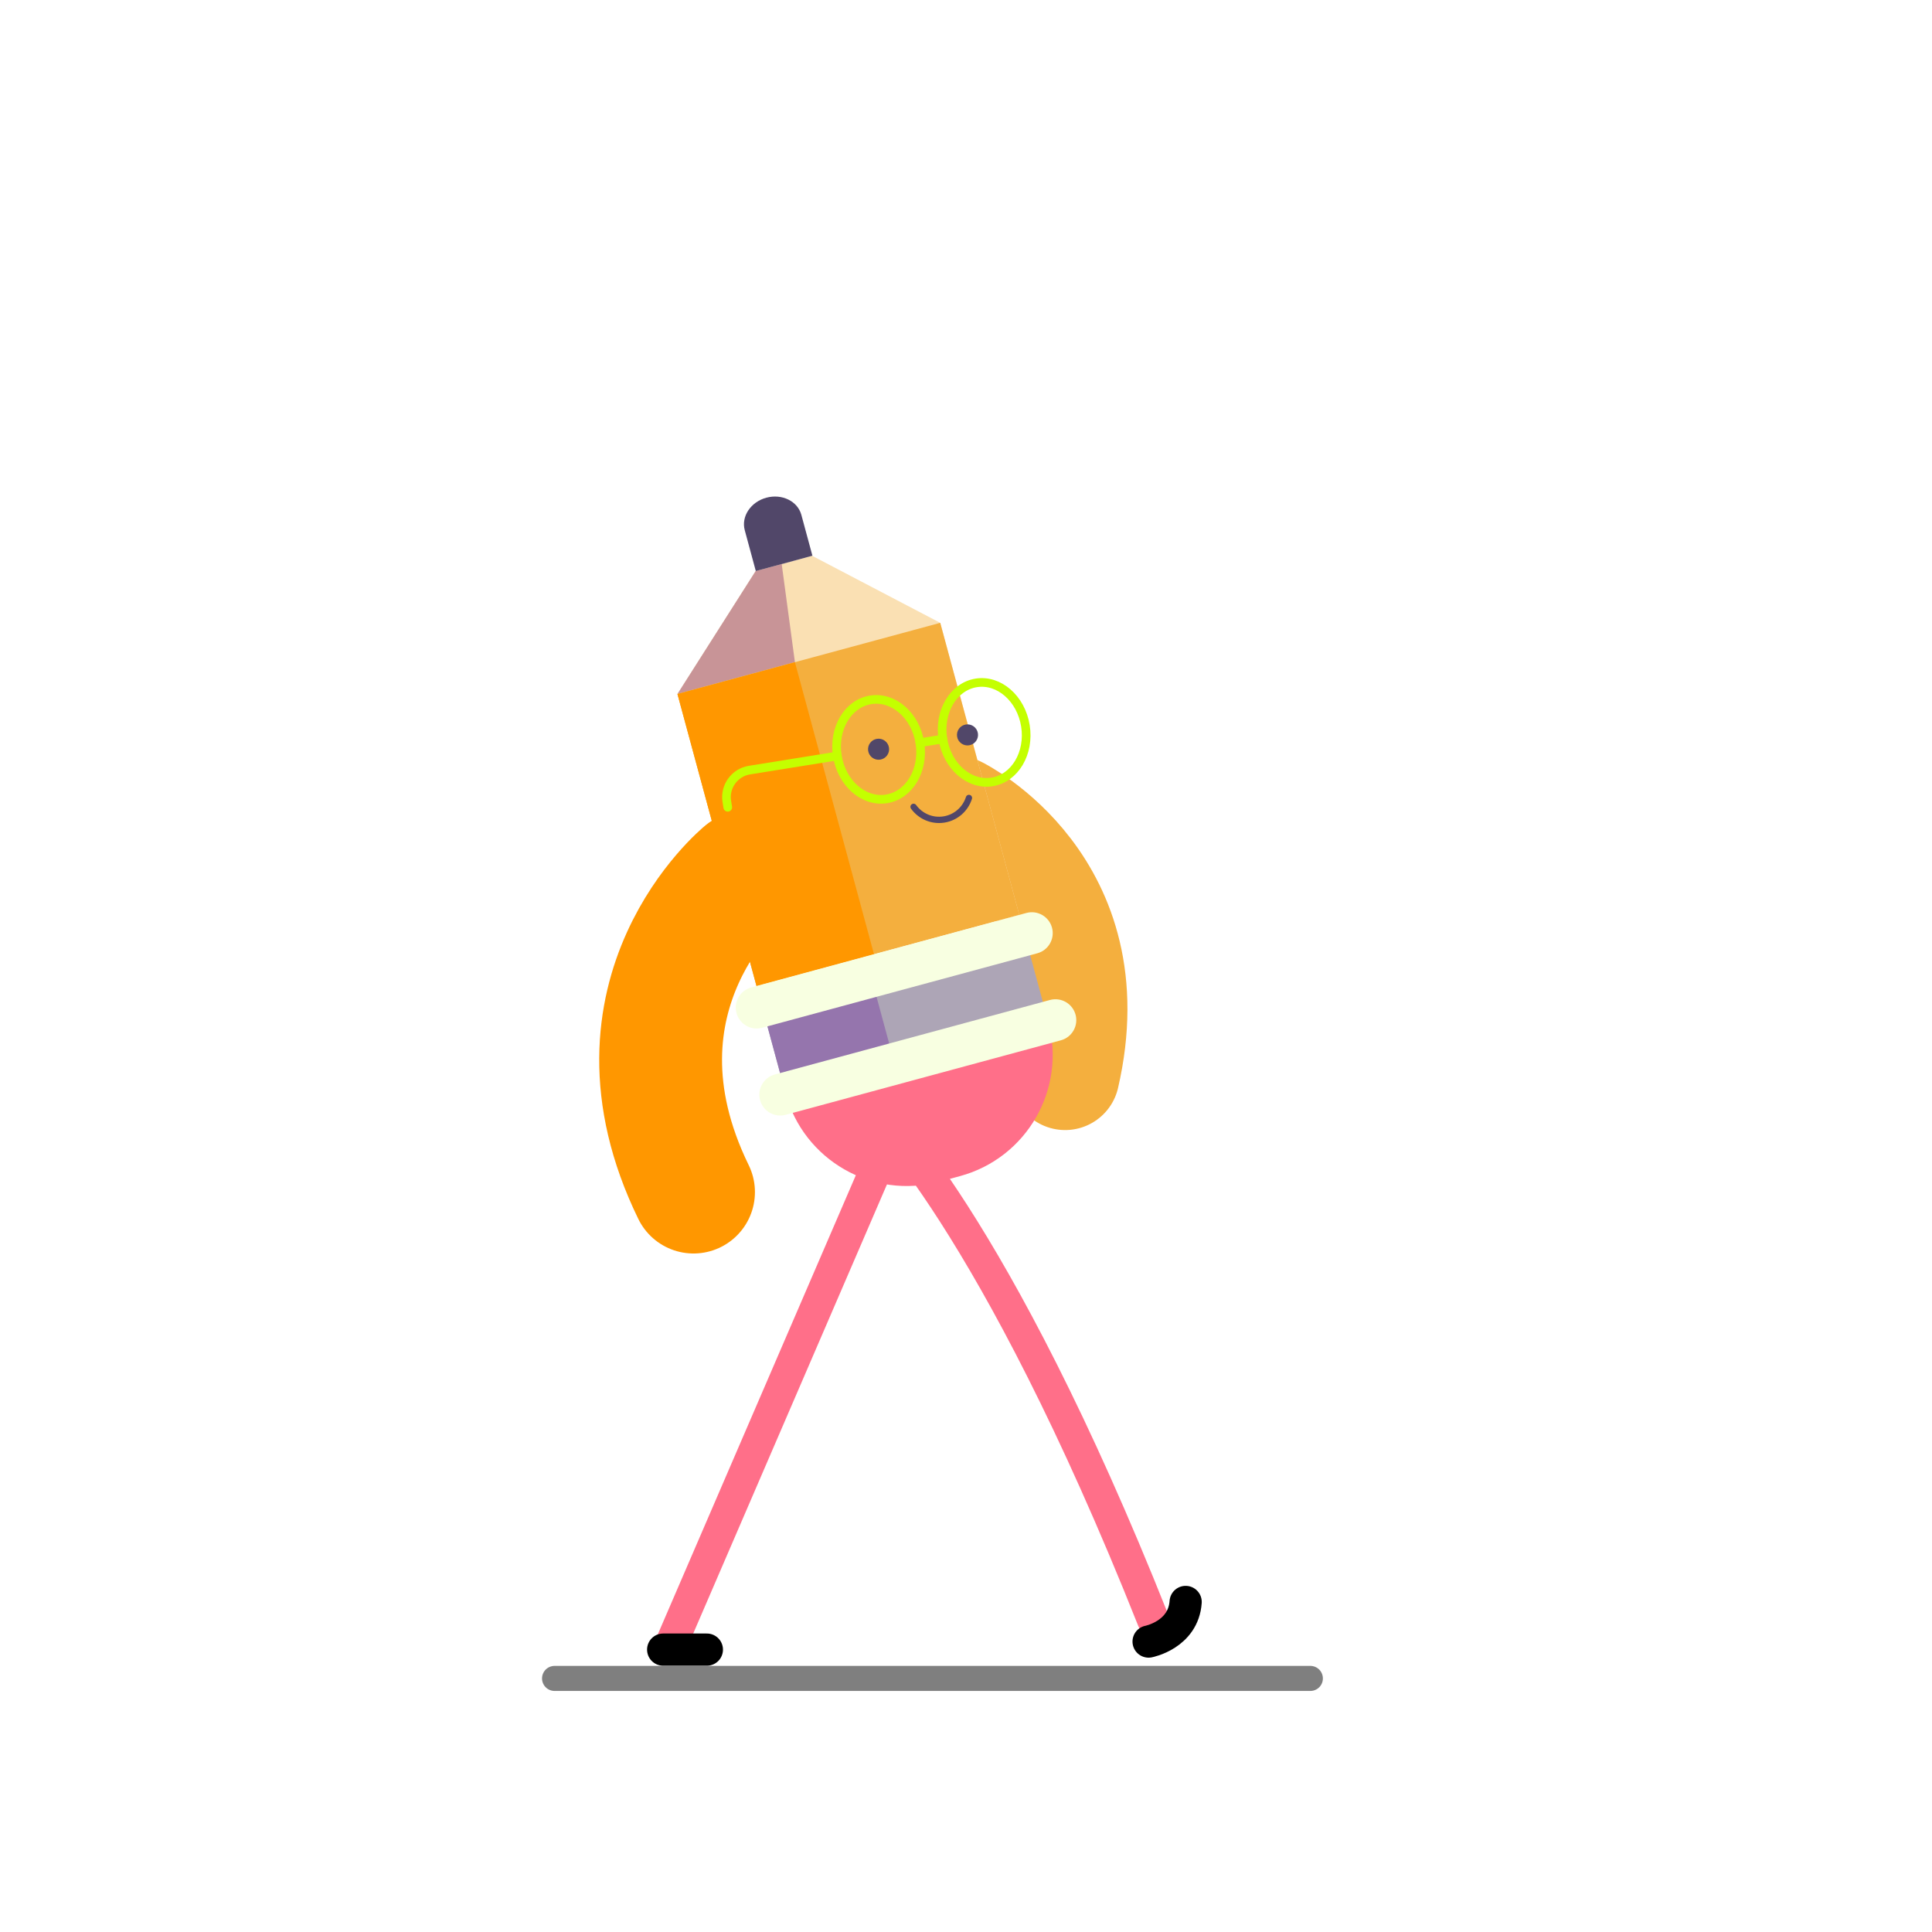
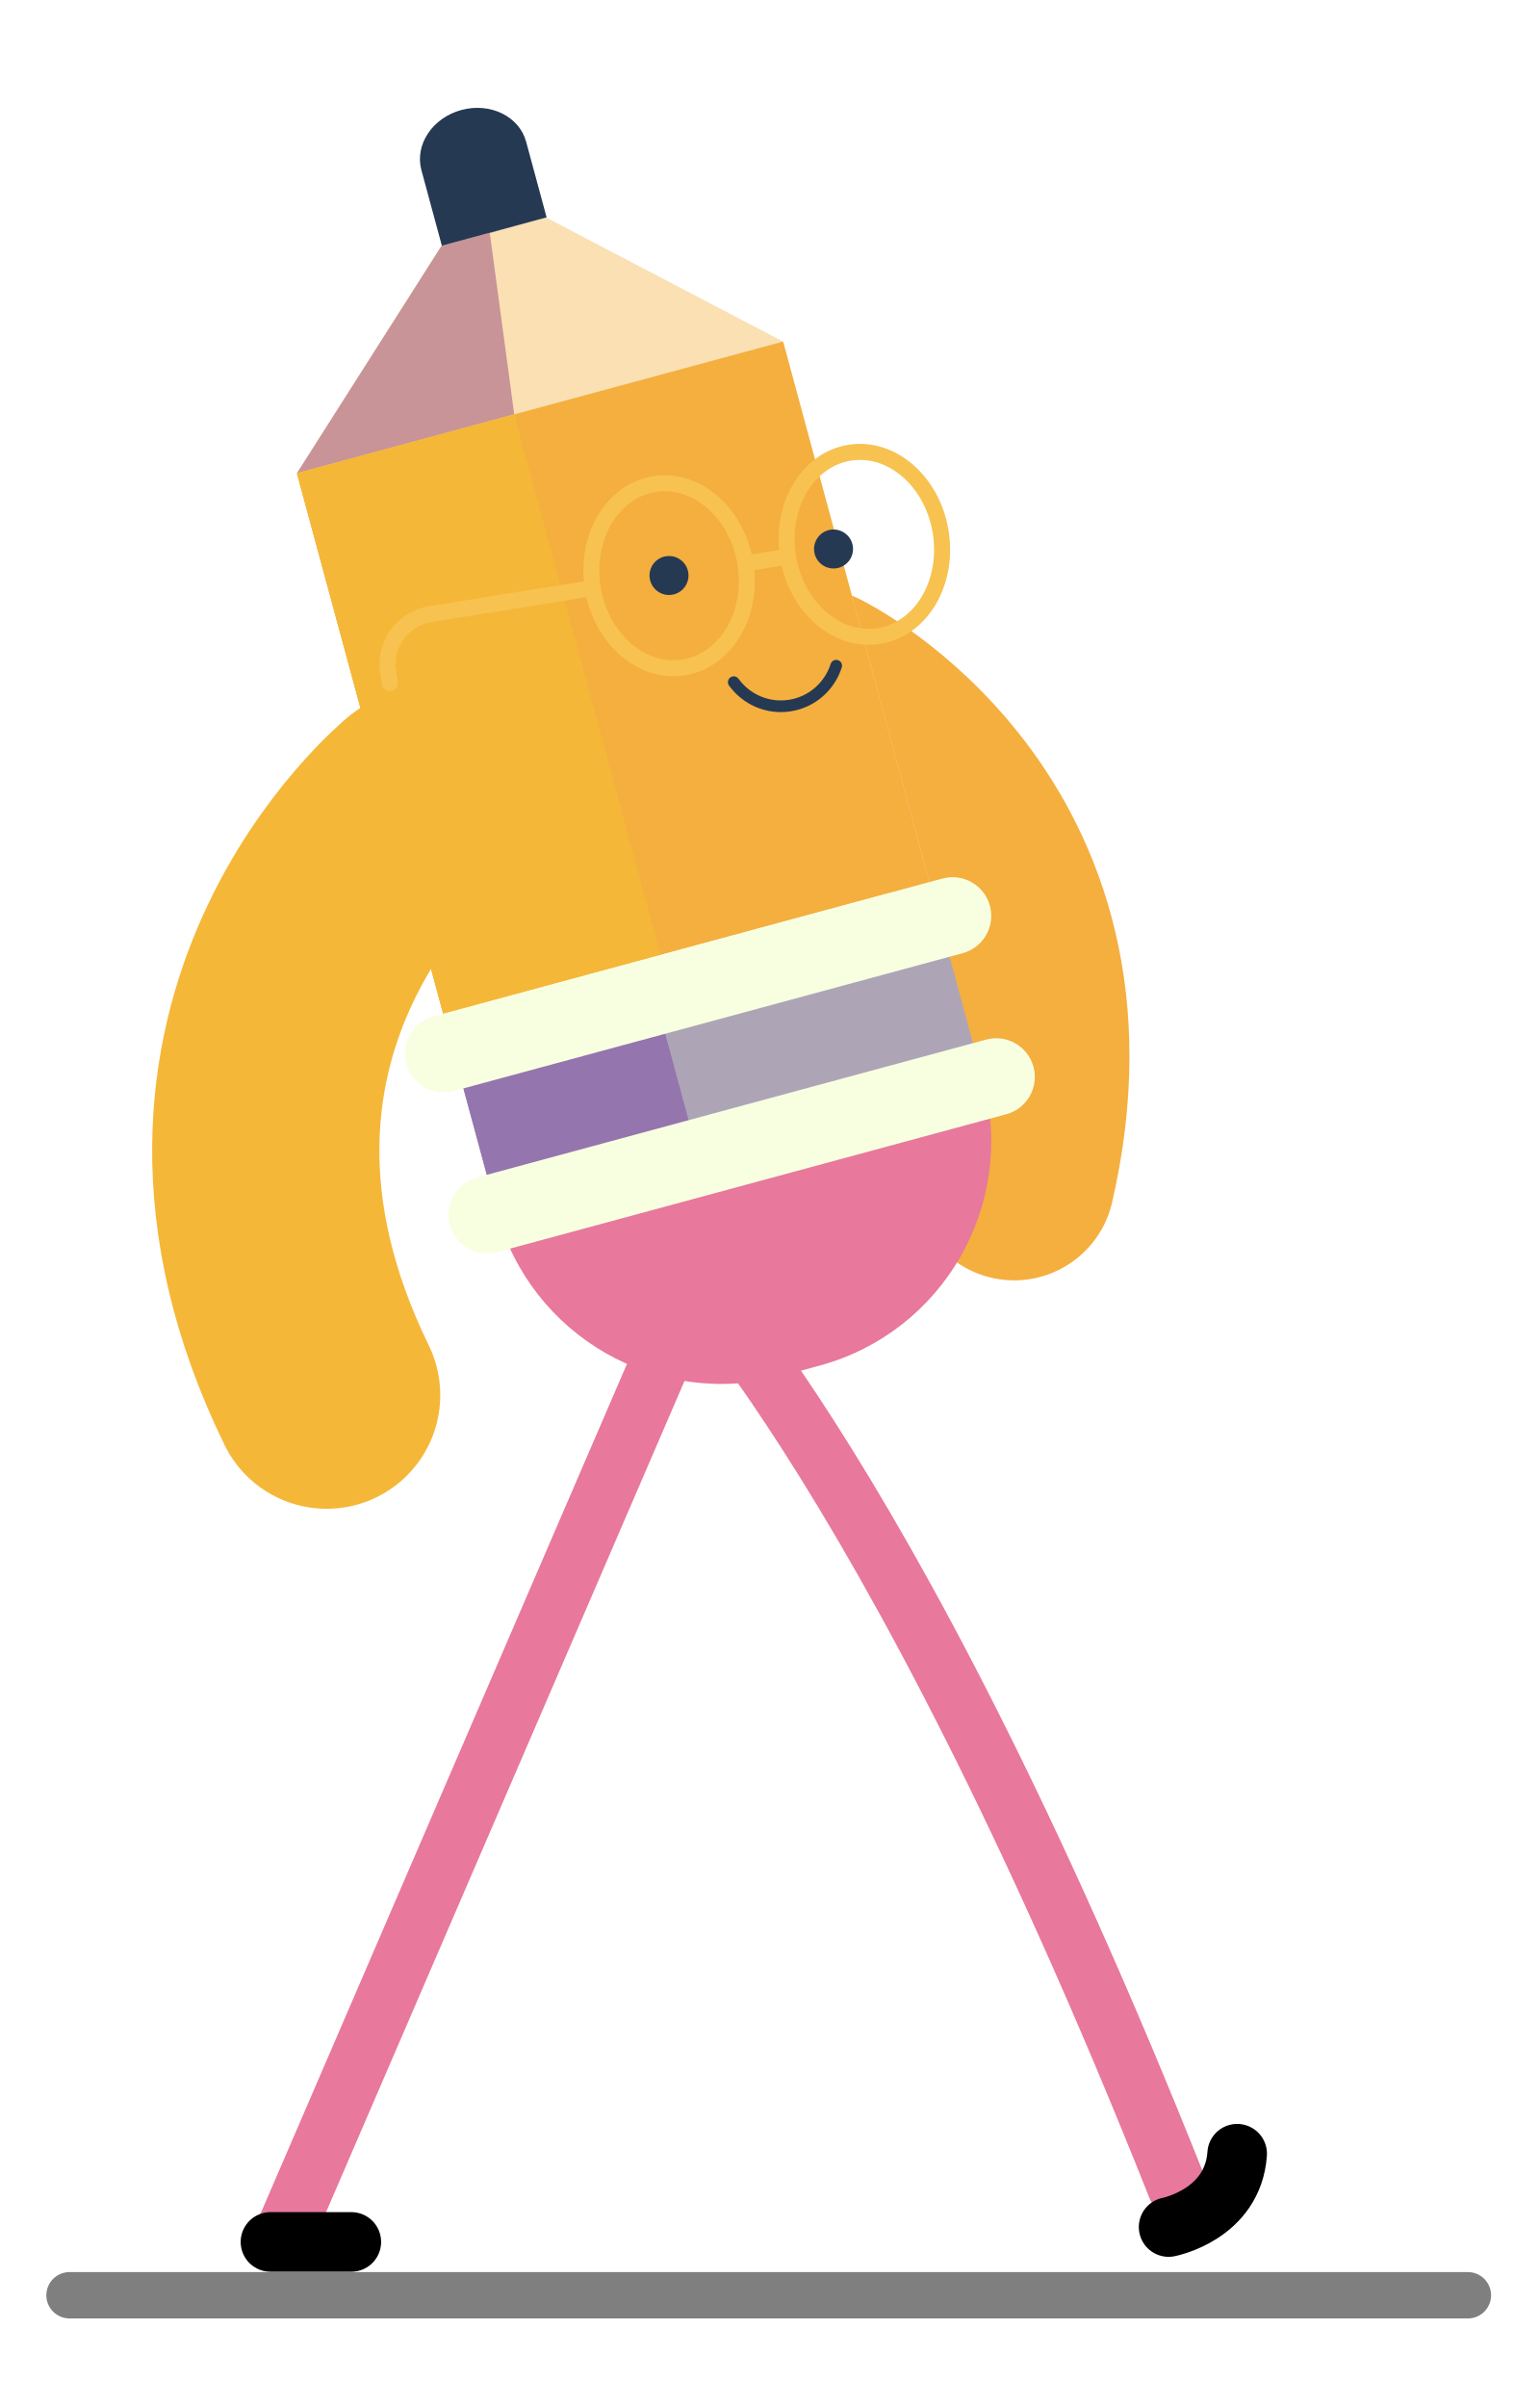
- <svg xmlns="http://www.w3.org/2000/svg" fill="none" height="100%" width="100%" viewBox="0 0 1080 1080">
+ <svg xmlns="http://www.w3.org/2000/svg" fill="none" height="100%" width="100%" viewBox="289 245 465 727">
  <g id="i0">
    <g transform="translate(490.817,473.265)">
      <animateTransform repeatCount="indefinite" type="translate" attributeName="transform" dur="1.268s" begin="0s" calcMode="spline" values="490.817 473.265; 500.817 494.265; 509.817 473.765; 502.817 509.765; 490.88 473.265; 500.817 494.39; 509.817 473.765; 502.817 509.765; 490.817 473.265; 490.817 473.265; 500.817 494.265; 509.817 473.765; 502.817 509.765; 490.88 473.265; 500.817 494.39; 509.817 473.765; 502.817 509.765; 490.817 473.265" keyTimes="0; 0.158; 0.237; 0.368; 0.5; 0.632; 0.737; 0.895; 1; 1; 1; 1; 1; 1; 1; 1; 1; 1" keySplines="0.333 0 0.667 1; 0.333 0 0.667 1; 0.333 0 0.667 1; 0.333 0 0.667 1; 0.333 0 0.667 1; 0.333 0 0.667 1; 0.333 0 0.667 1; 0.333 0 0.667 1; 0 0 1 1; 0.333 0 0.667 1; 0.333 0 0.667 1; 0.333 0 0.667 1; 0.333 0 0.667 1; 0.333 0 0.667 1; 0.333 0 0.667 1; 0.333 0 0.667 1; 0.333 0 0.667 1" fill="freeze" />
      <g transform="rotate(0)">
        <animateTransform repeatCount="indefinite" type="rotate" attributeName="transform" dur="1.268s" begin="0s" calcMode="spline" values="0; 5; 9; 7; 0; 4; 9; 7; 0; 0; 5; 9; 7; 0; 4; 9; 7; 0" keyTimes="0; 0.158; 0.237; 0.368; 0.5; 0.632; 0.737; 0.895; 1; 1; 1; 1; 1; 1; 1; 1; 1; 1" keySplines="0.333 0 0.667 1; 0.333 0 0.667 1; 0.333 0 0.667 1; 0.333 0 0.667 1; 0.333 0 0.667 1; 0.333 0 0.667 1; 0.333 0 0.667 1; 0.333 0 0.667 1; 0.333 0 0.667 1; 0.333 0 0.667 1; 0.333 0 0.667 1; 0.333 0 0.667 1; 0.333 0 0.667 1; 0.333 0 0.667 1; 0.333 0 0.667 1; 0.333 0 0.667 1; 0.333 0 0.667 1" fill="freeze" />
        <g transform="scale(0.44,0.44) translate(-255.057,-448.907)">
          <g transform="matrix(2.273,0,0,2.273,-26.713,754.452)" id="i1">
            <g id="i2" transform="matrix(1,0,0,1,73.867,159.374)">
-               <path d="M64.867,-150.374C64.867,-150.374,-64.867,150.374,-64.867,150.374" stroke-miterlimit="10" stroke-linecap="round" stroke-width="18" stroke="#ff6f89">
+               <path d="M64.867,-150.374C64.867,-150.374,-64.867,150.374,-64.867,150.374" stroke-miterlimit="10" stroke-linecap="round" stroke-width="18" stroke="#e8789c">
                <animate repeatCount="indefinite" attributeName="d" dur="1.268s" begin="0s" calcMode="spline" values="M64.867,-150.374C64.867,-150.374,-64.867,150.374,-64.867,150.374; M64.867,-150.374C64.867,-150.374,229.348,-42.792,21.748,76.266; M64.867,-150.374C64.867,-150.374,266.994,-118.981,83.845,53.015; M64.867,-150.374C64.867,-150.374,234.279,-157.507,134.413,42.272; M64.867,-150.374C64.867,-150.374,168.576,-89.147,170.183,98.091; M64.867,-150.374C64.867,-150.374,138.733,-13.579,202.683,148.591; M64.867,-150.374C64.867,-150.374,181.129,-42.731,135.818,124.196; M64.867,-150.374C64.867,-150.374,181.634,-1.555,86.961,148.134; M64.867,-150.374C64.867,-150.374,92.515,-29.906,-2.158,119.783; M64.867,-150.374C64.867,-150.374,-64.867,150.374,-64.867,150.374" keyTimes="0; 0.211; 0.289; 0.368; 0.447; 0.5; 0.632; 0.737; 0.895; 1" keySplines="0.333 0 0.667 1; 0.333 0 0.667 1; 0.333 0 0.667 1; 0.333 0 0.667 1; 0.333 0 0.667 1; 0.333 0 0.667 1; 0.333 0 0.667 1; 0.333 0 0.667 1; 0.333 0 0.667 1" fill="freeze" />
              </path>
            </g>
          </g>
        </g>
      </g>
    </g>
  </g>
  <g transform="matrix(1,0,0,1,361.714,913.143)" id="i1">
    <g id="i2">
      <path d="M9,9C9,9,33.429,9,33.429,9" stroke-miterlimit="10" stroke-linecap="round" stroke-width="18" stroke="#000000">
        <animate repeatCount="indefinite" attributeName="d" dur="1.268s" begin="0s" calcMode="spline" values="M9,9C9,9,33.429,9,33.429,9; M17.815,-4.157C17.815,-4.157,38.873,1.157,38.873,1.157; M24.732,-11.974C24.732,-11.974,42.7,-1.785,42.7,-1.785; M35.172,-22.305C35.172,-22.305,50.322,-7.673,50.322,-7.673; M46.759,-34.193C46.759,-34.193,59.539,-15.822,59.539,-15.822; M56.5,-41.75C56.5,-41.75,67.929,-21.25,67.929,-21.25; M61.88,-55.806C61.88,-55.806,74.735,-36.083,74.735,-36.083; M63.579,-72.267C63.579,-72.267,79.029,-53.961,79.029,-53.961; M74.75,-84C74.75,-84,91.679,-66.5,91.679,-66.5; M124.25,-71C124.25,-71,150.179,-69.5,150.179,-69.5; M177.25,-53.5C177.25,-53.5,194.572,-51.857,200.929,-58.75; M232.75,-23C232.75,-23,246.286,-24.143,253.929,-35.25; M283.75,8.5C283.75,8.5,296.786,3.857,300.429,-8.25; M194.25,9C194.25,9,203.536,9,218.179,9; M109.25,9.143C109.25,9.143,118.536,9.143,133.179,9.143; M30.25,9.25C30.25,9.25,39.536,9.25,54.179,9.25; M9,9C9,9,33.429,9,33.429,9" keyTimes="0; 0.053; 0.079; 0.105; 0.132; 0.158; 0.184; 0.211; 0.237; 0.289; 0.368; 0.447; 0.5; 0.632; 0.737; 0.895; 1" keySplines="0.333 0 0.833 0.833; 0 0 1 1; 0 0 1 1; 0 0 1 1; 0.167 0.167 0.667 1; 0.333 0 0.833 0.833; 0 0 1 1; 0.167 0.167 0.667 1; 0.333 0 0.667 1; 0.333 0 0.667 1; 0.333 0 0.667 1; 0.333 0 0.667 1; 0.333 0 0.667 1; 0.333 0 0.667 1; 0.333 0 0.667 1; 0.333 0 0.667 1" fill="freeze" />
      </path>
    </g>
  </g>
  <g opacity="0.5" id="i3">
    <g transform="translate(521.25,938.25)">
      <g transform="scale(1,1)">
        <animateTransform repeatCount="indefinite" type="scale" attributeName="transform" dur="1.268s" begin="0s" calcMode="spline" values="1 1; 0.9 1; 1 1; 0.9 1; 1 1" keyTimes="0; 0.263; 0.5; 0.763; 1" keySplines="0.333 0 0.667 1; 0.333 0 0.667 1; 0.333 0 0.667 1; 0.333 0 0.667 1" fill="freeze" />
        <g transform="translate(18.75,-392.25)">
          <g id="i3">
            <path stroke-linecap="round" stroke-width="14" stroke="#000000" fill="#343434" d="M-230,392.25C-230,392.25,192.5,392.25,192.5,392.25" />
          </g>
        </g>
      </g>
    </g>
  </g>
  <g id="i0">
    <g transform="translate(490.817,473.265)">
      <animateTransform repeatCount="indefinite" type="translate" attributeName="transform" dur="1.268s" begin="0s" calcMode="spline" values="490.817 473.265; 500.817 494.265; 509.817 473.765; 502.817 509.765; 490.88 473.265; 500.817 494.39; 509.817 473.765; 502.817 509.765; 490.817 473.265; 490.817 473.265; 500.817 494.265; 509.817 473.765; 502.817 509.765; 490.88 473.265; 500.817 494.39; 509.817 473.765; 502.817 509.765; 490.817 473.265" keyTimes="0; 0.158; 0.237; 0.368; 0.5; 0.632; 0.737; 0.895; 1; 1; 1; 1; 1; 1; 1; 1; 1; 1" keySplines="0.333 0 0.667 1; 0.333 0 0.667 1; 0.333 0 0.667 1; 0.333 0 0.667 1; 0.333 0 0.667 1; 0.333 0 0.667 1; 0.333 0 0.667 1; 0.333 0 0.667 1; 0 0 1 1; 0.333 0 0.667 1; 0.333 0 0.667 1; 0.333 0 0.667 1; 0.333 0 0.667 1; 0.333 0 0.667 1; 0.333 0 0.667 1; 0.333 0 0.667 1; 0.333 0 0.667 1" fill="freeze" />
      <g transform="rotate(0)">
        <animateTransform repeatCount="indefinite" type="rotate" attributeName="transform" dur="1.268s" begin="0s" calcMode="spline" values="0; 5; 9; 7; 0; 4; 9; 7; 0; 0; 5; 9; 7; 0; 4; 9; 7; 0" keyTimes="0; 0.158; 0.237; 0.368; 0.5; 0.632; 0.737; 0.895; 1; 1; 1; 1; 1; 1; 1; 1; 1; 1" keySplines="0.333 0 0.667 1; 0.333 0 0.667 1; 0.333 0 0.667 1; 0.333 0 0.667 1; 0.333 0 0.667 1; 0.333 0 0.667 1; 0.333 0 0.667 1; 0.333 0 0.667 1; 0.333 0 0.667 1; 0.333 0 0.667 1; 0.333 0 0.667 1; 0.333 0 0.667 1; 0.333 0 0.667 1; 0.333 0 0.667 1; 0.333 0 0.667 1; 0.333 0 0.667 1; 0.333 0 0.667 1" fill="freeze" />
        <g transform="scale(0.44,0.44) translate(-255.057,-448.907)">
          <g transform="matrix(-1.528,0.353,0.353,1.528,776.574,-48.015)" id="i1">
            <g id="i2" transform="matrix(1,0,0,1,273,334.428)">
              <path d="M53,-114.428C53,-114.428,-53,-27.858,16.429,114.428" stroke-miterlimit="10" stroke-linecap="round" stroke-width="88" stroke="#f4af3e">
                <animate repeatCount="indefinite" attributeName="d" dur="1.268s" begin="0s" calcMode="spline" values="M53,-114.428C53,-114.428,-53,-27.858,16.429,114.428; M64.132,-113.395C64.132,-113.395,45.234,-4.784,-17.317,107.343; M78.948,-115.741C78.948,-115.741,130.628,-8.182,29.837,111.011; M102.647,-119.659C102.647,-119.659,193.571,-11.192,143.458,109.151; M115.647,-120.659C115.647,-120.659,204.509,-41.999,255.458,63.151; M106.529,-122.026C106.529,-122.026,109.281,-5.461,276.692,37.106; M85.113,-116.609C85.113,-116.609,23.811,26.962,225.498,65.464; M52.969,-107.625C52.969,-107.625,-58.902,16.785,101.969,117.909; M53,-114.428C53,-114.428,-53,-27.858,16.429,114.428" keyTimes="0; 0.158; 0.237; 0.368; 0.5; 0.632; 0.737; 0.895; 1" keySplines="0.333 0 0.667 1; 0.333 0 0.667 1; 0.333 0 0.667 1; 0.333 0 0.667 1; 0.333 0 0.667 1; 0.333 0 0.667 1; 0.333 0 0.667 1; 0.333 0 0.667 1" fill="freeze" />
              </path>
            </g>
          </g>
        </g>
      </g>
    </g>
  </g>
  <g id="i0">
    <g transform="translate(490.817,473.265)">
      <animateTransform repeatCount="indefinite" type="translate" attributeName="transform" dur="1.268s" begin="0s" calcMode="spline" values="490.817 473.265; 500.817 494.265; 509.817 473.765; 502.817 509.765; 490.88 473.265; 500.817 494.39; 509.817 473.765; 502.817 509.765; 490.817 473.265; 490.817 473.265; 500.817 494.265; 509.817 473.765; 502.817 509.765; 490.88 473.265; 500.817 494.39; 509.817 473.765; 502.817 509.765; 490.817 473.265" keyTimes="0; 0.158; 0.237; 0.368; 0.5; 0.632; 0.737; 0.895; 1; 1; 1; 1; 1; 1; 1; 1; 1; 1" keySplines="0.333 0 0.667 1; 0.333 0 0.667 1; 0.333 0 0.667 1; 0.333 0 0.667 1; 0.333 0 0.667 1; 0.333 0 0.667 1; 0.333 0 0.667 1; 0.333 0 0.667 1; 0 0 1 1; 0.333 0 0.667 1; 0.333 0 0.667 1; 0.333 0 0.667 1; 0.333 0 0.667 1; 0.333 0 0.667 1; 0.333 0 0.667 1; 0.333 0 0.667 1; 0.333 0 0.667 1" fill="freeze" />
      <g transform="rotate(0)">
        <animateTransform repeatCount="indefinite" type="rotate" attributeName="transform" dur="1.268s" begin="0s" calcMode="spline" values="0; 5; 9; 7; 0; 4; 9; 7; 0; 0; 5; 9; 7; 0; 4; 9; 7; 0" keyTimes="0; 0.158; 0.237; 0.368; 0.5; 0.632; 0.737; 0.895; 1; 1; 1; 1; 1; 1; 1; 1; 1; 1" keySplines="0.333 0 0.667 1; 0.333 0 0.667 1; 0.333 0 0.667 1; 0.333 0 0.667 1; 0.333 0 0.667 1; 0.333 0 0.667 1; 0.333 0 0.667 1; 0.333 0 0.667 1; 0.333 0 0.667 1; 0.333 0 0.667 1; 0.333 0 0.667 1; 0.333 0 0.667 1; 0.333 0 0.667 1; 0.333 0 0.667 1; 0.333 0 0.667 1; 0.333 0 0.667 1; 0.333 0 0.667 1" fill="freeze" />
        <g transform="scale(0.44,0.44) translate(-255.057,-448.907)">
          <g id="i2" transform="matrix(1,0,0,1,217.404,352.722)">
            <path fill="#fae0b3" d="M-46.049,-273.3C-46.049,-273.3,-117.846,-253.862,-117.846,-253.862C-117.846,-253.862,-217.154,-97.737,-217.154,-97.737C-217.154,-97.737,-116.699,273.3,-116.699,273.3C-116.699,273.3,217.154,182.913,217.154,182.913C217.154,182.913,116.698,-188.124,116.698,-188.124C116.698,-188.124,-46.049,-273.3,-46.049,-273.3Z" />
          </g>
          <g id="i2" transform="matrix(1,0,0,1,85.802,167.204)">
            <path fill="#c89497" d="M46.913,-77.057C46.913,-77.057,85.552,-87.782,85.552,-87.782C85.552,-87.782,13.755,-68.343,13.755,-68.343C13.755,-68.343,-85.552,87.782,-85.552,87.782C-85.552,87.782,63.685,47.378,63.685,47.378C63.685,47.378,46.913,-77.057,46.913,-77.057Z" />
          </g>
          <g id="i2" transform="matrix(1,0,0,1,217.404,395.31)">
            <path fill="#f4af3e" d="M217.154,140.324C217.154,140.324,-116.698,230.712,-116.698,230.712C-116.698,230.712,-217.154,-140.324,-217.154,-140.324C-217.154,-140.324,116.697,-230.712,116.697,-230.712C116.697,-230.712,217.154,140.324,217.154,140.324Z" />
          </g>
          <g id="i2" transform="matrix(1,0,0,1,289.404,661.247)">
            <path fill="#ada5b6" d="M182.021,10.559C182.021,10.559,-151.831,100.947,-151.831,100.947C-151.831,100.947,-182.02,-10.56,-182.02,-10.56C-182.02,-10.56,151.831,-100.948,151.831,-100.948C151.831,-100.948,182.021,10.559,182.021,10.559Z" />
          </g>
          <g id="i2" transform="matrix(1,0,0,1,191.777,687.678)">
            <path fill="#9575ad" d="M84.395,36.991C84.395,36.991,-54.205,74.516,-54.205,74.516C-54.205,74.516,-84.395,-36.991,-84.395,-36.991C-84.395,-36.991,54.205,-74.516,54.205,-74.516C54.205,-74.516,84.395,36.991,84.395,36.991Z" />
          </g>
          <g id="i2" transform="matrix(1,0,0,1,316.015,784.685)">
-             <path fill="#ff6f89" d="M43.074,82.868C43.074,82.868,17.305,89.845,17.305,89.845C-67.771,112.879,-155.409,62.583,-178.442,-22.491C-178.442,-22.491,155.409,-112.879,155.409,-112.879C178.443,-27.804,128.148,59.835,43.074,82.868Z" />
+             <path fill="#e8789c" d="M43.074,82.868C43.074,82.868,17.305,89.845,17.305,89.845C-67.771,112.879,-155.409,62.583,-178.442,-22.491C-178.442,-22.491,155.409,-112.879,155.409,-112.879C178.443,-27.804,128.148,59.835,43.074,82.868Z" />
          </g>
          <g id="i2" transform="matrix(1,0,0,1,125.096,420.302)">
-             <path fill="#ff9700" d="M124.846,165.315C124.846,165.315,-24.392,205.72,-24.392,205.72C-24.392,205.72,-124.846,-165.316,-124.846,-165.316C-124.846,-165.316,24.39,-205.72,24.39,-205.72C24.39,-205.72,124.846,165.315,124.846,165.315Z" />
+             <path fill="#f5b738" d="M124.846,165.315C124.846,165.315,-24.392,205.72,-24.392,205.72C-24.392,205.72,-124.846,-165.316,-124.846,-165.316C-124.846,-165.316,24.39,-205.72,24.39,-205.72C24.39,-205.72,124.846,165.315,124.846,165.315Z" />
          </g>
          <g id="i2" transform="matrix(1,0,0,1,275.687,606.139)">
            <path fill="#f8ffe1" d="M181.735,-21.711C181.735,-21.711,-167.865,72.94,-167.865,72.94C-182.011,76.77,-196.585,68.408,-200.415,54.262C-204.244,40.115,-195.881,25.542,-181.735,21.712C-181.735,21.712,167.865,-72.94,167.865,-72.94C182.011,-76.771,196.584,-68.406,200.415,-54.259C204.244,-40.113,195.882,-25.541,181.735,-21.711Z" />
          </g>
          <g id="i2" transform="matrix(1,0,0,1,305.62,716.697)">
            <path fill="#f8ffe1" d="M181.735,-21.712C181.735,-21.712,-167.865,72.939,-167.865,72.939C-182.011,76.77,-196.585,68.407,-200.415,54.26C-204.244,40.114,-195.881,25.541,-181.735,21.711C-181.735,21.711,167.865,-72.941,167.865,-72.941C182.011,-76.77,196.585,-68.407,200.414,-54.261C204.244,-40.114,195.881,-25.542,181.735,-21.712Z" />
          </g>
          <g id="i2" transform="matrix(1,0,0,1,126.372,49.523)">
-             <path fill="#514769" d="M45.344,29.8C45.344,29.8,-26.579,49.273,-26.579,49.273C-26.579,49.273,-40.628,-2.617,-40.628,-2.617C-45.344,-20.038,-33.067,-38.518,-13.207,-43.896C6.655,-49.273,26.579,-39.511,31.295,-22.089C31.295,-22.089,45.344,29.8,45.344,29.8Z" />
+             <path fill="#263952" d="M45.344,29.8C45.344,29.8,-26.579,49.273,-26.579,49.273C-26.579,49.273,-40.628,-2.617,-40.628,-2.617C-45.344,-20.038,-33.067,-38.518,-13.207,-43.896C6.655,-49.273,26.579,-39.511,31.295,-22.089C31.295,-22.089,45.344,29.8,45.344,29.8Z" />
          </g>
        </g>
      </g>
    </g>
  </g>
  <g id="i0">
    <g transform="translate(490.817,473.265)">
      <animateTransform repeatCount="indefinite" type="translate" attributeName="transform" dur="1.268s" begin="0s" calcMode="spline" values="490.817 473.265; 500.817 494.265; 509.817 473.765; 502.817 509.765; 490.88 473.265; 500.817 494.39; 509.817 473.765; 502.817 509.765; 490.817 473.265; 490.817 473.265; 500.817 494.265; 509.817 473.765; 502.817 509.765; 490.88 473.265; 500.817 494.39; 509.817 473.765; 502.817 509.765; 490.817 473.265" keyTimes="0; 0.158; 0.237; 0.368; 0.5; 0.632; 0.737; 0.895; 1; 1; 1; 1; 1; 1; 1; 1; 1; 1" keySplines="0.333 0 0.667 1; 0.333 0 0.667 1; 0.333 0 0.667 1; 0.333 0 0.667 1; 0.333 0 0.667 1; 0.333 0 0.667 1; 0.333 0 0.667 1; 0.333 0 0.667 1; 0 0 1 1; 0.333 0 0.667 1; 0.333 0 0.667 1; 0.333 0 0.667 1; 0.333 0 0.667 1; 0.333 0 0.667 1; 0.333 0 0.667 1; 0.333 0 0.667 1; 0.333 0 0.667 1" fill="freeze" />
      <g transform="rotate(0)">
        <animateTransform repeatCount="indefinite" type="rotate" attributeName="transform" dur="1.268s" begin="0s" calcMode="spline" values="0; 5; 9; 7; 0; 4; 9; 7; 0; 0; 5; 9; 7; 0; 4; 9; 7; 0" keyTimes="0; 0.158; 0.237; 0.368; 0.5; 0.632; 0.737; 0.895; 1; 1; 1; 1; 1; 1; 1; 1; 1; 1" keySplines="0.333 0 0.667 1; 0.333 0 0.667 1; 0.333 0 0.667 1; 0.333 0 0.667 1; 0.333 0 0.667 1; 0.333 0 0.667 1; 0.333 0 0.667 1; 0.333 0 0.667 1; 0.333 0 0.667 1; 0.333 0 0.667 1; 0.333 0 0.667 1; 0.333 0 0.667 1; 0.333 0 0.667 1; 0.333 0 0.667 1; 0.333 0 0.667 1; 0.333 0 0.667 1; 0.333 0 0.667 1" fill="freeze" />
        <g transform="scale(0.44,0.44) translate(-255.057,-448.907)">
          <g transform="matrix(2.273,0,0,2.198,148.329,683.477)" id="i4">
            <g id="i2" transform="matrix(1,0,0,1,122.899,192.732)">
-               <path d="M-77.899,-147.732C-77.899,-147.732,-11.47,-84.731,77.899,147.732" stroke-miterlimit="10" stroke-linecap="round" stroke-width="18" stroke="#ff6f89">
+               <path d="M-77.899,-147.732C-77.899,-147.732,-11.47,-84.731,77.899,147.732" stroke-miterlimit="10" stroke-linecap="round" stroke-width="18" stroke="#e8789c">
                <animate repeatCount="indefinite" attributeName="d" dur="1.268s" begin="0s" calcMode="spline" values="M-77.899,-147.732C-77.899,-147.732,-11.47,-84.731,77.899,147.732; M-77.111,-146.108C-77.111,-146.108,62.788,-79.786,15.585,138.061; M-76.718,-145.296C-76.718,-145.296,74.199,-44.287,-23.034,151.804; M-74.355,-140.425C-74.355,-140.425,44.534,-23.885,-63.599,147.155; M-74.355,-140.425C-74.355,-140.425,6.682,-59.164,-107.714,127.755; M-74.355,-140.425C-74.355,-140.425,-33.417,-52.94,-159.82,147.988; M-74.355,-140.425C-74.355,-140.425,-109.318,-26.247,-192.32,161.946; M-74.355,-140.425C-74.355,-140.425,28.085,-46.186,-146.268,94.357; M-74.355,-140.425C-74.355,-140.425,149.631,-103.746,-50.932,75.605; M-74.355,-140.425C-74.355,-140.425,64.409,-171.179,43.987,60.431; M-77.899,-147.732C-77.899,-147.732,-11.47,-84.731,77.899,147.732" keyTimes="0; 0.158; 0.237; 0.289; 0.368; 0.447; 0.5; 0.632; 0.737; 0.895; 1" keySplines="0.333 0 0.667 1; 0.333 0 0.667 1; 0.333 0 0.667 1; 0.333 0 0.667 1; 0.333 0 0.667 1; 0.333 0 0.667 1; 0.333 0 0.667 1; 0.333 0 0.667 1; 0.333 0 0.667 1; 0.333 0 0.667 1" fill="freeze" />
              </path>
            </g>
          </g>
        </g>
      </g>
    </g>
  </g>
  <g transform="matrix(1,0,0,1,598.571,853.999)" id="i4">
    <g id="i2" transform="matrix(1,0,0,1,54.857,56.572)">
      <path d="M-11.357,7.072C-11.357,7.072,8.072,3.357,9.357,-15.072" stroke-miterlimit="10" stroke-linecap="round" stroke-width="18" stroke="#000000">
        <animate repeatCount="indefinite" attributeName="d" dur="1.268s" begin="0s" calcMode="spline" values="M-11.357,7.072C-11.357,7.072,8.072,3.357,9.357,-15.072; M-101.857,14.928C-101.857,14.928,-77.428,14.928,-77.428,14.928; M-166.857,11.428C-166.857,11.428,-142.428,11.428,-142.428,11.428; M-198.357,11.357C-198.357,11.357,-173.928,11.357,-173.928,11.357; M-239.357,11.214C-239.357,11.214,-214.928,11.214,-214.928,11.214; M-269.357,11.427C-269.357,11.427,-244.928,11.427,-244.928,11.427; M-282.357,11.354C-282.357,11.354,-257.928,11.354,-257.928,11.354; M-251.857,-42.146C-251.857,-42.146,-238.928,-22.646,-238.928,-22.646; M-198.857,-69.646C-198.857,-69.646,-179.428,-56.146,-179.428,-56.146; M-182.357,-70.646C-182.357,-70.646,-159.928,-67.646,-159.928,-67.646; M-144.857,-56.896C-144.857,-56.896,-122.928,-50.646,-122.928,-50.646; M-114.357,-50.146C-114.357,-50.146,-90.928,-40.646,-90.928,-40.646; M-78.357,-31.146C-78.357,-31.146,-56.928,-40.646,-56.928,-40.646; M-11.357,7.072C-11.357,7.072,8.072,3.357,9.357,-15.072" keyTimes="0; 0.158; 0.237; 0.289; 0.368; 0.447; 0.5; 0.632; 0.711; 0.737; 0.789; 0.842; 0.895; 1" keySplines="0.333 0 0.667 1; 0.333 0 0.667 1; 0.333 0 0.667 1; 0.333 0 0.667 1; 0.333 0 0.667 1; 0.333 0 0.667 1; 0.333 0 0.667 1; 0.333 0 0.667 1; 0.333 0 0.667 1; 0.333 0 0.667 1; 0.333 0 0.667 1; 0.333 0 0.667 1; 0.333 0 0.667 1" fill="freeze" />
      </path>
    </g>
  </g>
  <g id="i0">
    <g transform="translate(490.817,473.265)">
      <animateTransform repeatCount="indefinite" type="translate" attributeName="transform" dur="1.268s" begin="0s" calcMode="spline" values="490.817 473.265; 500.817 494.265; 509.817 473.765; 502.817 509.765; 490.88 473.265; 500.817 494.39; 509.817 473.765; 502.817 509.765; 490.817 473.265; 490.817 473.265; 500.817 494.265; 509.817 473.765; 502.817 509.765; 490.88 473.265; 500.817 494.39; 509.817 473.765; 502.817 509.765; 490.817 473.265" keyTimes="0; 0.158; 0.237; 0.368; 0.5; 0.632; 0.737; 0.895; 1; 1; 1; 1; 1; 1; 1; 1; 1; 1" keySplines="0.333 0 0.667 1; 0.333 0 0.667 1; 0.333 0 0.667 1; 0.333 0 0.667 1; 0.333 0 0.667 1; 0.333 0 0.667 1; 0.333 0 0.667 1; 0.333 0 0.667 1; 0 0 1 1; 0.333 0 0.667 1; 0.333 0 0.667 1; 0.333 0 0.667 1; 0.333 0 0.667 1; 0.333 0 0.667 1; 0.333 0 0.667 1; 0.333 0 0.667 1; 0.333 0 0.667 1" fill="freeze" />
      <g transform="rotate(0)">
        <animateTransform repeatCount="indefinite" type="rotate" attributeName="transform" dur="1.268s" begin="0s" calcMode="spline" values="0; 5; 9; 7; 0; 4; 9; 7; 0; 0; 5; 9; 7; 0; 4; 9; 7; 0" keyTimes="0; 0.158; 0.237; 0.368; 0.5; 0.632; 0.737; 0.895; 1; 1; 1; 1; 1; 1; 1; 1; 1; 1" keySplines="0.333 0 0.667 1; 0.333 0 0.667 1; 0.333 0 0.667 1; 0.333 0 0.667 1; 0.333 0 0.667 1; 0.333 0 0.667 1; 0.333 0 0.667 1; 0.333 0 0.667 1; 0.333 0 0.667 1; 0.333 0 0.667 1; 0.333 0 0.667 1; 0.333 0 0.667 1; 0.333 0 0.667 1; 0.333 0 0.667 1; 0.333 0 0.667 1; 0.333 0 0.667 1; 0.333 0 0.667 1" fill="freeze" />
        <g transform="scale(0.44,0.44) translate(-255.057,-448.907)">
          <g transform="matrix(1.773,0,0,1.773,-492.486,91.989)" id="i4">
            <g id="i2" transform="matrix(1,0,0,1,273,334.428)">
-               <path d="M53,-114.428C53,-114.428,-53,-27.858,16.429,114.428" stroke-miterlimit="10" stroke-linecap="round" stroke-width="88" stroke="#ff9700">
+               <path d="M53,-114.428C53,-114.428,-53,-27.858,16.429,114.428" stroke-miterlimit="10" stroke-linecap="round" stroke-width="88" stroke="#f5b738">
                <animate repeatCount="indefinite" attributeName="d" dur="1.268s" begin="0s" calcMode="spline" values="M53,-114.428C53,-114.428,-53,-27.858,16.429,114.428; M64.132,-113.395C64.132,-113.395,45.234,-4.784,-17.317,107.343; M78.948,-115.741C78.948,-115.741,130.628,-8.182,29.837,111.011; M102.647,-119.659C102.647,-119.659,193.571,-11.192,143.458,109.151; M115.647,-120.659C115.647,-120.659,204.509,-41.999,255.458,63.151; M106.529,-122.026C106.529,-122.026,109.281,-5.461,276.692,37.106; M85.113,-116.609C85.113,-116.609,23.811,26.962,225.498,65.464; M52.969,-107.625C52.969,-107.625,-58.902,16.785,101.969,117.909; M53,-114.428C53,-114.428,-53,-27.858,16.429,114.428" keyTimes="0; 0.158; 0.237; 0.368; 0.5; 0.632; 0.737; 0.895; 1" keySplines="0.333 0 0.667 1; 0.333 0 0.667 1; 0.333 0 0.667 1; 0.333 0 0.667 1; 0.333 0 0.667 1; 0.333 0 0.667 1; 0.333 0 0.667 1; 0.333 0 0.667 1" fill="freeze" />
              </path>
            </g>
          </g>
        </g>
      </g>
    </g>
  </g>
  <g id="i0">
    <g transform="translate(490.817,473.265)">
      <animateTransform repeatCount="indefinite" type="translate" attributeName="transform" dur="1.268s" begin="0s" calcMode="spline" values="490.817 473.265; 500.817 494.265; 509.817 473.765; 502.817 509.765; 490.88 473.265; 500.817 494.39; 509.817 473.765; 502.817 509.765; 490.817 473.265; 490.817 473.265; 500.817 494.265; 509.817 473.765; 502.817 509.765; 490.88 473.265; 500.817 494.39; 509.817 473.765; 502.817 509.765; 490.817 473.265" keyTimes="0; 0.158; 0.237; 0.368; 0.5; 0.632; 0.737; 0.895; 1; 1; 1; 1; 1; 1; 1; 1; 1; 1" keySplines="0.333 0 0.667 1; 0.333 0 0.667 1; 0.333 0 0.667 1; 0.333 0 0.667 1; 0.333 0 0.667 1; 0.333 0 0.667 1; 0.333 0 0.667 1; 0.333 0 0.667 1; 0 0 1 1; 0.333 0 0.667 1; 0.333 0 0.667 1; 0.333 0 0.667 1; 0.333 0 0.667 1; 0.333 0 0.667 1; 0.333 0 0.667 1; 0.333 0 0.667 1; 0.333 0 0.667 1" fill="freeze" />
      <g transform="rotate(0)">
        <animateTransform repeatCount="indefinite" type="rotate" attributeName="transform" dur="1.268s" begin="0s" calcMode="spline" values="0; 5; 9; 7; 0; 4; 9; 7; 0; 0; 5; 9; 7; 0; 4; 9; 7; 0" keyTimes="0; 0.158; 0.237; 0.368; 0.5; 0.632; 0.737; 0.895; 1; 1; 1; 1; 1; 1; 1; 1; 1; 1" keySplines="0.333 0 0.667 1; 0.333 0 0.667 1; 0.333 0 0.667 1; 0.333 0 0.667 1; 0.333 0 0.667 1; 0.333 0 0.667 1; 0.333 0 0.667 1; 0.333 0 0.667 1; 0.333 0 0.667 1; 0.333 0 0.667 1; 0.333 0 0.667 1; 0.333 0 0.667 1; 0.333 0 0.667 1; 0.333 0 0.667 1; 0.333 0 0.667 1; 0.333 0 0.667 1; 0.333 0 0.667 1" fill="freeze" />
        <g transform="scale(0.44,0.44) translate(-255.057,-448.907)">
          <g transform="matrix(0.995,0.105,-0.105,0.995,284.375,357.863)" id="i5">
            <g id="i2" transform="matrix(1,0,0,1,54.37,37.291)">
-               <path stroke-linejoin="round" stroke-linecap="round" stroke-width="8" stroke="#514769" d="M-34.37,1.32C-24.626,12.17,-9.297,17.291,5.74,13.22C20.778,9.149,31.43,-3.006,34.37,-17.29" />
+               <path stroke-linejoin="round" stroke-linecap="round" stroke-width="8" stroke="#263952" d="M-34.37,1.32C-24.626,12.17,-9.297,17.291,5.74,13.22C20.778,9.149,31.43,-3.006,34.37,-17.29" />
            </g>
          </g>
        </g>
      </g>
    </g>
  </g>
  <g id="i0">
    <g transform="translate(490.817,473.265)">
      <animateTransform repeatCount="indefinite" type="translate" attributeName="transform" dur="1.268s" begin="0s" calcMode="spline" values="490.817 473.265; 500.817 494.265; 509.817 473.765; 502.817 509.765; 490.88 473.265; 500.817 494.39; 509.817 473.765; 502.817 509.765; 490.817 473.265; 490.817 473.265; 500.817 494.265; 509.817 473.765; 502.817 509.765; 490.88 473.265; 500.817 494.39; 509.817 473.765; 502.817 509.765; 490.817 473.265" keyTimes="0; 0.158; 0.237; 0.368; 0.5; 0.632; 0.737; 0.895; 1; 1; 1; 1; 1; 1; 1; 1; 1; 1" keySplines="0.333 0 0.667 1; 0.333 0 0.667 1; 0.333 0 0.667 1; 0.333 0 0.667 1; 0.333 0 0.667 1; 0.333 0 0.667 1; 0.333 0 0.667 1; 0.333 0 0.667 1; 0 0 1 1; 0.333 0 0.667 1; 0.333 0 0.667 1; 0.333 0 0.667 1; 0.333 0 0.667 1; 0.333 0 0.667 1; 0.333 0 0.667 1; 0.333 0 0.667 1; 0.333 0 0.667 1" fill="freeze" />
      <g transform="rotate(0)">
        <animateTransform repeatCount="indefinite" type="rotate" attributeName="transform" dur="1.268s" begin="0s" calcMode="spline" values="0; 5; 9; 7; 0; 4; 9; 7; 0; 0; 5; 9; 7; 0; 4; 9; 7; 0" keyTimes="0; 0.158; 0.237; 0.368; 0.5; 0.632; 0.737; 0.895; 1; 1; 1; 1; 1; 1; 1; 1; 1; 1" keySplines="0.333 0 0.667 1; 0.333 0 0.667 1; 0.333 0 0.667 1; 0.333 0 0.667 1; 0.333 0 0.667 1; 0.333 0 0.667 1; 0.333 0 0.667 1; 0.333 0 0.667 1; 0.333 0 0.667 1; 0.333 0 0.667 1; 0.333 0 0.667 1; 0.333 0 0.667 1; 0.333 0 0.667 1; 0.333 0 0.667 1; 0.333 0 0.667 1; 0.333 0 0.667 1; 0.333 0 0.667 1" fill="freeze" />
        <g transform="scale(0.44,0.44) translate(-255.057,-448.907)">
          <g id="i4">
            <g transform="translate(255.764,325.173) rotate(6)">
              <g transform="scale(1,1)">
                <animateTransform repeatCount="indefinite" type="scale" attributeName="transform" dur="1.268s" begin="0s" calcMode="spline" values="1 1; 1 1; 1 0.33; 1 1; 1 1" keyTimes="0; 0.289; 0.395; 0.5; 1" keySplines="0 0 1 1; 0.333 0 0.667 1; 0.333 0 0.667 1; 0 0 1 1" fill="freeze" />
                <g transform="translate(-15.098,-15.099)">
                  <g id="i2" transform="matrix(1,0,0,1,15.098,15.099)">
-                     <path fill="#514769" d="M-12.916,3.497C-14.848,-3.637,-10.631,-10.985,-3.498,-12.916C3.637,-14.848,10.987,-10.631,12.918,-3.498C14.849,3.637,10.631,10.985,3.497,12.916C-3.636,14.848,-10.984,10.63,-12.916,3.497Z" />
+                     <path fill="#263952" d="M-12.916,3.497C-14.848,-3.637,-10.631,-10.985,-3.498,-12.916C3.637,-14.848,10.987,-10.631,12.918,-3.498C14.849,3.637,10.631,10.985,3.497,12.916C-3.636,14.848,-10.984,10.63,-12.916,3.497Z" />
                  </g>
                </g>
              </g>
            </g>
          </g>
        </g>
      </g>
    </g>
  </g>
  <g id="i0">
    <g transform="translate(490.817,473.265)">
      <animateTransform repeatCount="indefinite" type="translate" attributeName="transform" dur="1.268s" begin="0s" calcMode="spline" values="490.817 473.265; 500.817 494.265; 509.817 473.765; 502.817 509.765; 490.88 473.265; 500.817 494.39; 509.817 473.765; 502.817 509.765; 490.817 473.265; 490.817 473.265; 500.817 494.265; 509.817 473.765; 502.817 509.765; 490.88 473.265; 500.817 494.39; 509.817 473.765; 502.817 509.765; 490.817 473.265" keyTimes="0; 0.158; 0.237; 0.368; 0.5; 0.632; 0.737; 0.895; 1; 1; 1; 1; 1; 1; 1; 1; 1; 1" keySplines="0.333 0 0.667 1; 0.333 0 0.667 1; 0.333 0 0.667 1; 0.333 0 0.667 1; 0.333 0 0.667 1; 0.333 0 0.667 1; 0.333 0 0.667 1; 0.333 0 0.667 1; 0 0 1 1; 0.333 0 0.667 1; 0.333 0 0.667 1; 0.333 0 0.667 1; 0.333 0 0.667 1; 0.333 0 0.667 1; 0.333 0 0.667 1; 0.333 0 0.667 1; 0.333 0 0.667 1" fill="freeze" />
      <g transform="rotate(0)">
        <animateTransform repeatCount="indefinite" type="rotate" attributeName="transform" dur="1.268s" begin="0s" calcMode="spline" values="0; 5; 9; 7; 0; 4; 9; 7; 0; 0; 5; 9; 7; 0; 4; 9; 7; 0" keyTimes="0; 0.158; 0.237; 0.368; 0.5; 0.632; 0.737; 0.895; 1; 1; 1; 1; 1; 1; 1; 1; 1; 1" keySplines="0.333 0 0.667 1; 0.333 0 0.667 1; 0.333 0 0.667 1; 0.333 0 0.667 1; 0.333 0 0.667 1; 0.333 0 0.667 1; 0.333 0 0.667 1; 0.333 0 0.667 1; 0.333 0 0.667 1; 0.333 0 0.667 1; 0.333 0 0.667 1; 0.333 0 0.667 1; 0.333 0 0.667 1; 0.333 0 0.667 1; 0.333 0 0.667 1; 0.333 0 0.667 1; 0.333 0 0.667 1" fill="freeze" />
        <g transform="scale(0.44,0.44) translate(-255.057,-448.907)">
          <g id="i1">
            <g transform="translate(368.74,306.979) rotate(6)">
              <g transform="scale(1,1)">
                <animateTransform repeatCount="indefinite" type="scale" attributeName="transform" dur="1.268s" begin="0s" calcMode="spline" values="1 1; 1 1; 1 0.33; 1 1; 1 1" keyTimes="0; 0.289; 0.395; 0.5; 1" keySplines="0 0 1 1; 0.333 0 0.667 1; 0.333 0 0.667 1; 0 0 1 1" fill="freeze" />
                <g transform="translate(-15.099,-15.099)">
                  <g id="i2" transform="matrix(1,0,0,1,15.098,15.099)">
-                     <path fill="#514769" d="M-12.917,3.497C-14.848,-3.637,-10.632,-10.986,-3.497,-12.916C3.636,-14.848,10.985,-10.631,12.917,-3.498C14.848,3.637,10.631,10.985,3.496,12.916C-3.637,14.848,-10.985,10.63,-12.917,3.497Z" />
+                     <path fill="#263952" d="M-12.917,3.497C-14.848,-3.637,-10.632,-10.986,-3.497,-12.916C3.636,-14.848,10.985,-10.631,12.917,-3.498C14.848,3.637,10.631,10.985,3.496,12.916C-3.637,14.848,-10.985,10.63,-12.917,3.497Z" />
                  </g>
                </g>
              </g>
            </g>
          </g>
        </g>
      </g>
    </g>
  </g>
  <g id="i0">
    <g transform="translate(490.817,473.265)">
      <animateTransform repeatCount="indefinite" type="translate" attributeName="transform" dur="1.268s" begin="0s" calcMode="spline" values="490.817 473.265; 500.817 494.265; 509.817 473.765; 502.817 509.765; 490.88 473.265; 500.817 494.39; 509.817 473.765; 502.817 509.765; 490.817 473.265; 490.817 473.265; 500.817 494.265; 509.817 473.765; 502.817 509.765; 490.88 473.265; 500.817 494.39; 509.817 473.765; 502.817 509.765; 490.817 473.265" keyTimes="0; 0.158; 0.237; 0.368; 0.5; 0.632; 0.737; 0.895; 1; 1; 1; 1; 1; 1; 1; 1; 1; 1" keySplines="0.333 0 0.667 1; 0.333 0 0.667 1; 0.333 0 0.667 1; 0.333 0 0.667 1; 0.333 0 0.667 1; 0.333 0 0.667 1; 0.333 0 0.667 1; 0.333 0 0.667 1; 0 0 1 1; 0.333 0 0.667 1; 0.333 0 0.667 1; 0.333 0 0.667 1; 0.333 0 0.667 1; 0.333 0 0.667 1; 0.333 0 0.667 1; 0.333 0 0.667 1; 0.333 0 0.667 1" fill="freeze" />
      <g transform="rotate(0)">
        <animateTransform repeatCount="indefinite" type="rotate" attributeName="transform" dur="1.268s" begin="0s" calcMode="spline" values="0; 5; 9; 7; 0; 4; 9; 7; 0; 0; 5; 9; 7; 0; 4; 9; 7; 0" keyTimes="0; 0.158; 0.237; 0.368; 0.5; 0.632; 0.737; 0.895; 1; 1; 1; 1; 1; 1; 1; 1; 1; 1" keySplines="0.333 0 0.667 1; 0.333 0 0.667 1; 0.333 0 0.667 1; 0.333 0 0.667 1; 0.333 0 0.667 1; 0.333 0 0.667 1; 0.333 0 0.667 1; 0.333 0 0.667 1; 0.333 0 0.667 1; 0.333 0 0.667 1; 0.333 0 0.667 1; 0.333 0 0.667 1; 0.333 0 0.667 1; 0.333 0 0.667 1; 0.333 0 0.667 1; 0.333 0 0.667 1; 0.333 0 0.667 1" fill="freeze" />
        <g transform="scale(0.44,0.44) translate(-255.057,-448.907)">
          <g transform="matrix(0.995,0.105,-0.105,0.995,53.516,171.088)" id="i6">
            <g id="i2" transform="matrix(1,0,0,1,217.247,132.101)">
-               <path stroke-linejoin="round" stroke-linecap="round" stroke-width="11" stroke="#c4ff00" d="M51.224,-13.869C60.415,20.079,44.932,53.809,16.642,61.469C-11.649,69.128,-42.032,47.815,-51.224,13.868C-60.415,-20.08,-44.931,-53.809,-16.642,-61.469C11.648,-69.128,42.033,-47.817,51.224,-13.869Z" />
+               <path stroke-linejoin="round" stroke-linecap="round" stroke-width="11" stroke="#f7c250" d="M51.224,-13.869C60.415,20.079,44.932,53.809,16.642,61.469C-11.649,69.128,-42.032,47.815,-51.224,13.868C-60.415,-20.08,-44.931,-53.809,-16.642,-61.469C11.648,-69.128,42.033,-47.817,51.224,-13.869Z" />
            </g>
            <g id="i2" transform="matrix(1,0,0,1,348.269,96.628)">
-               <path stroke-linejoin="round" stroke-linecap="round" stroke-width="11" stroke="#c4ff00" d="M51.224,-13.869C60.415,20.079,44.932,53.809,16.642,61.469C-11.649,69.128,-42.032,47.815,-51.224,13.868C-60.415,-20.08,-44.932,-53.809,-16.642,-61.469C11.648,-69.128,42.033,-47.816,51.224,-13.869Z" />
+               <path stroke-linejoin="round" stroke-linecap="round" stroke-width="11" stroke="#f7c250" d="M51.224,-13.869C60.415,20.079,44.932,53.809,16.642,61.469C-11.649,69.128,-42.032,47.815,-51.224,13.868C-60.415,-20.08,-44.932,-53.809,-16.642,-61.469C11.648,-69.128,42.033,-47.816,51.224,-13.869Z" />
            </g>
            <g id="i2" transform="matrix(1,0,0,1,282.758,114.364)">
-               <path stroke-linejoin="round" stroke-linecap="round" stroke-width="11" stroke="#c4ff00" d="M-14.287,3.868C-14.287,3.868,14.287,-3.868,14.287,-3.868" />
+               <path stroke-linejoin="round" stroke-linecap="round" stroke-width="11" stroke="#f7c250" d="M-14.287,3.868C-14.287,3.868,14.287,-3.868,14.287,-3.868" />
            </g>
            <g id="i2" transform="matrix(1,0,0,1,96.762,185.659)">
-               <path stroke-linejoin="round" stroke-linecap="round" stroke-width="11" stroke="#c4ff00" d="M69.262,-39.69C69.262,-39.69,-39.773,-10.17,-39.773,-10.17C-58.306,-5.152,-69.262,13.939,-64.245,32.473C-64.245,32.473,-62.291,39.69,-62.291,39.69" />
+               <path stroke-linejoin="round" stroke-linecap="round" stroke-width="11" stroke="#f7c250" d="M69.262,-39.69C69.262,-39.69,-39.773,-10.17,-39.773,-10.17C-58.306,-5.152,-69.262,13.939,-64.245,32.473C-64.245,32.473,-62.291,39.69,-62.291,39.69" />
            </g>
          </g>
        </g>
      </g>
    </g>
  </g>
</svg>
